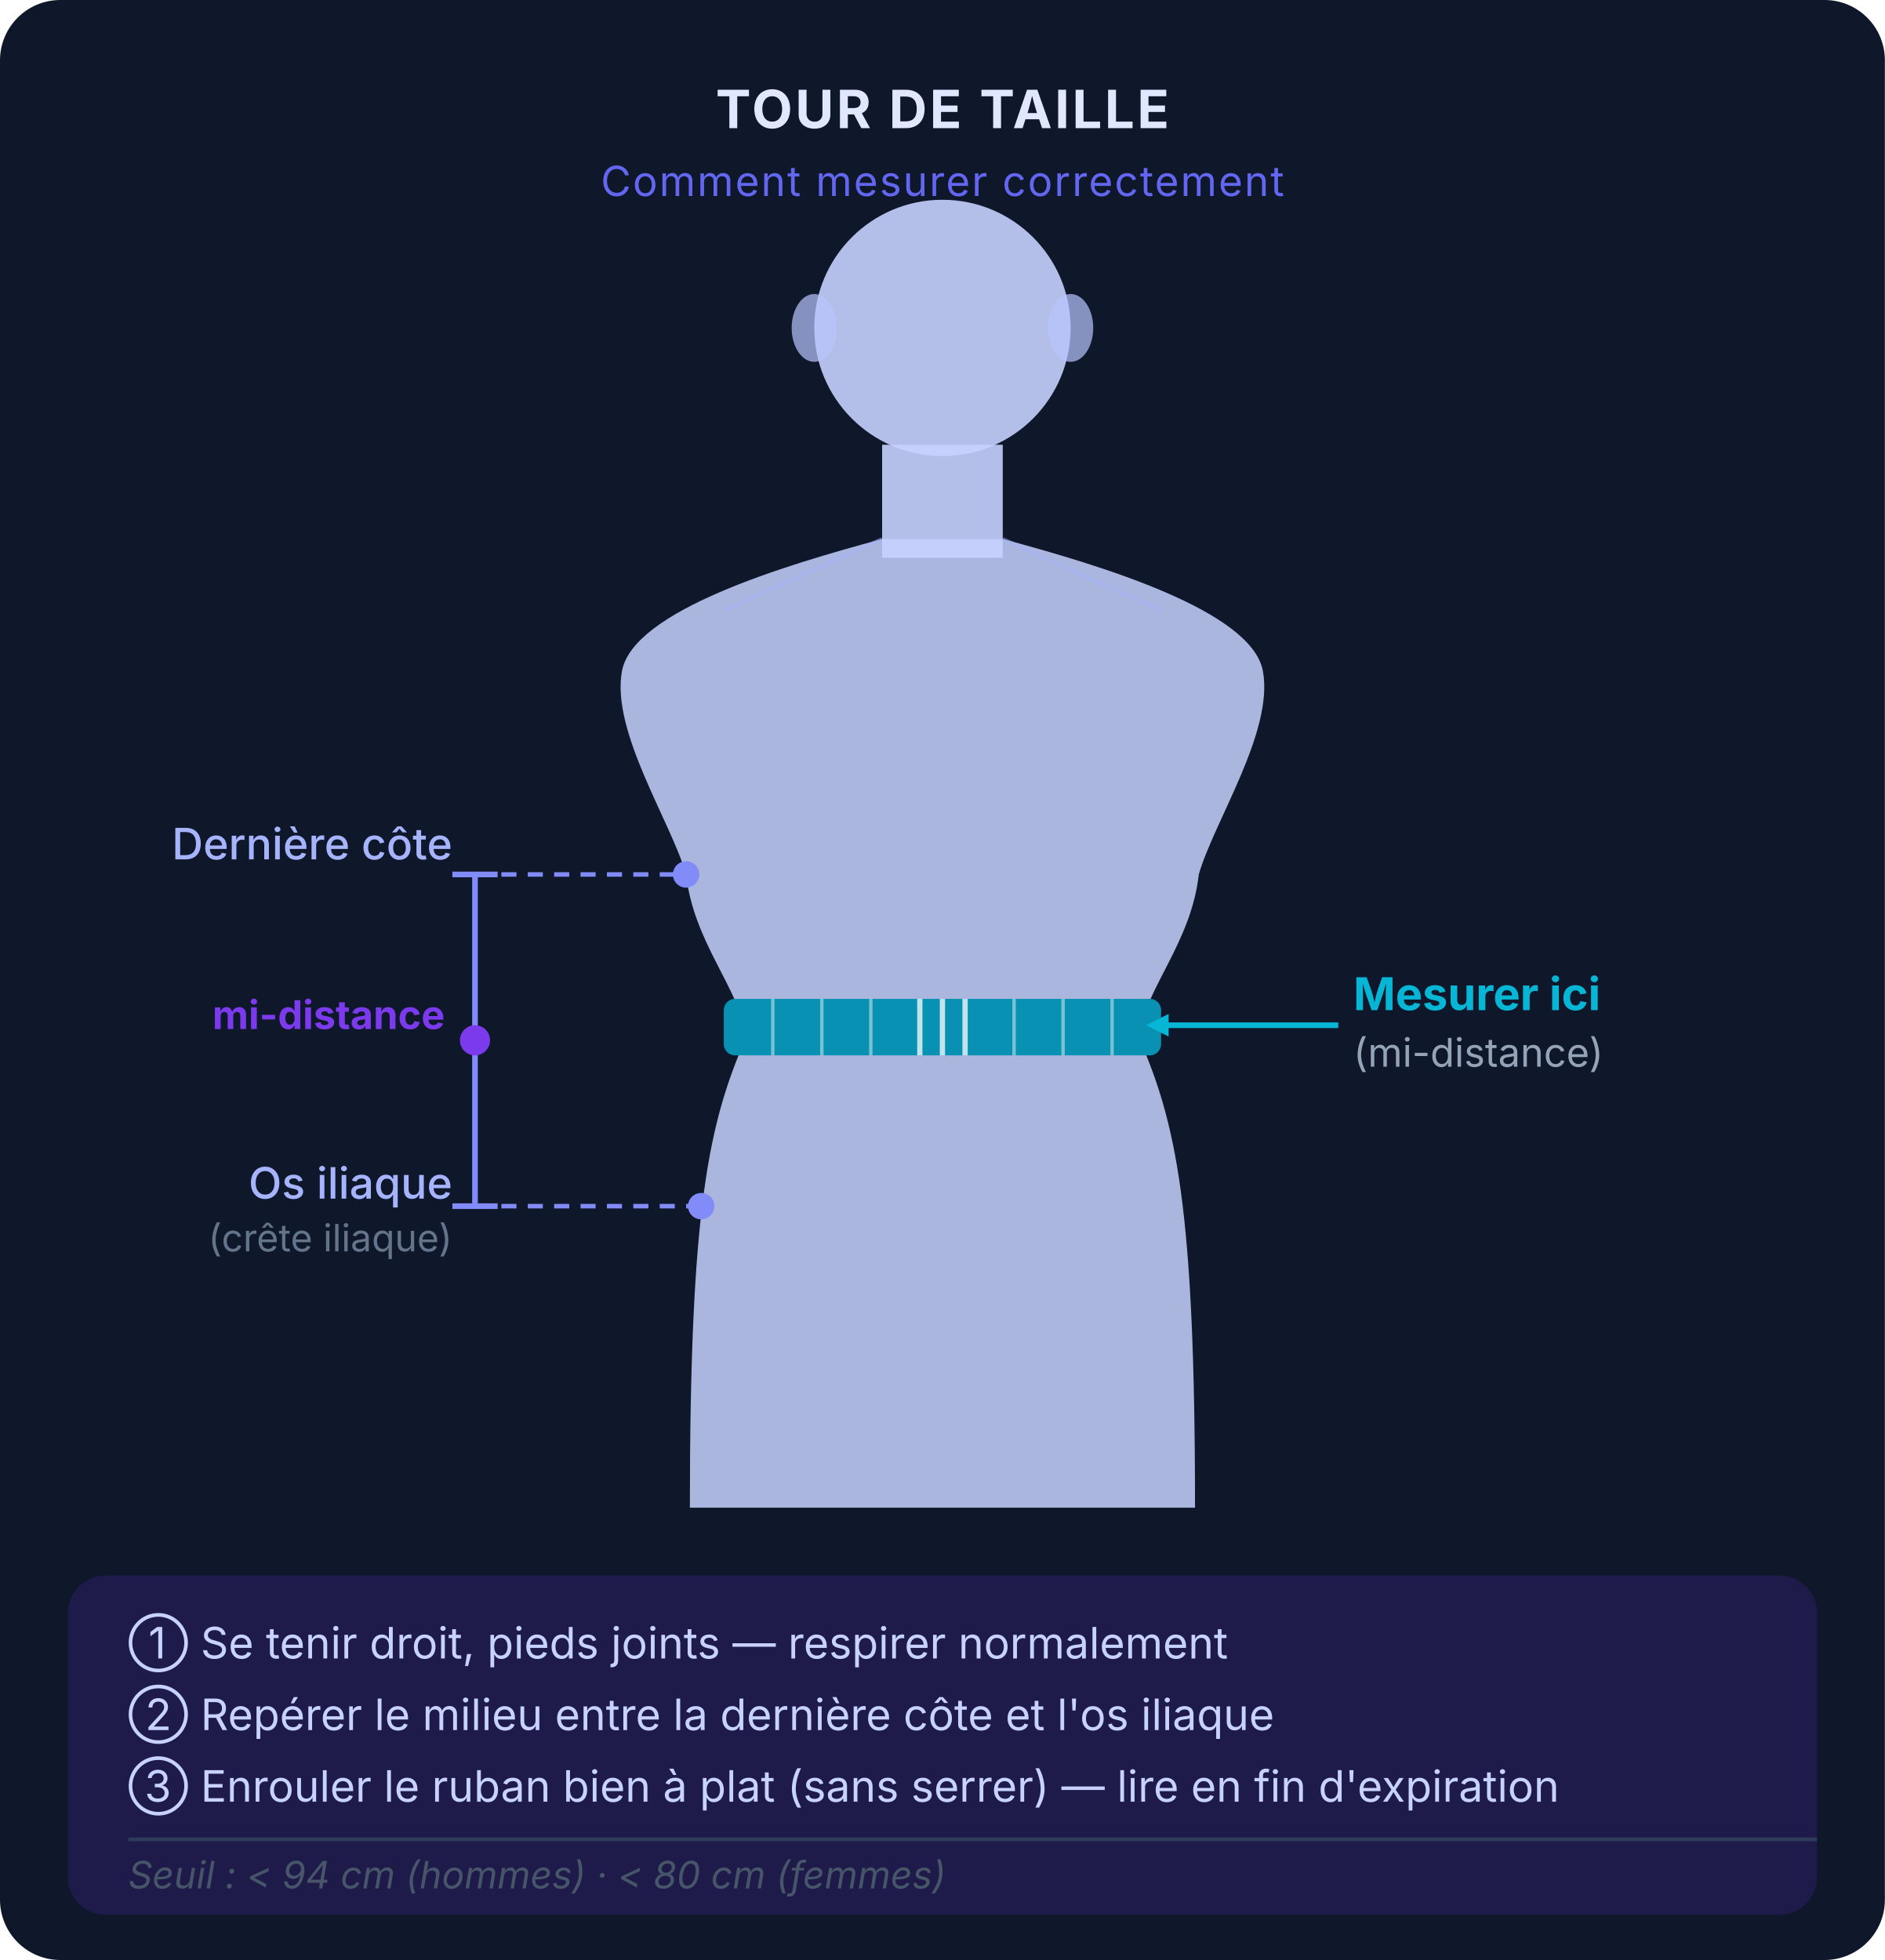
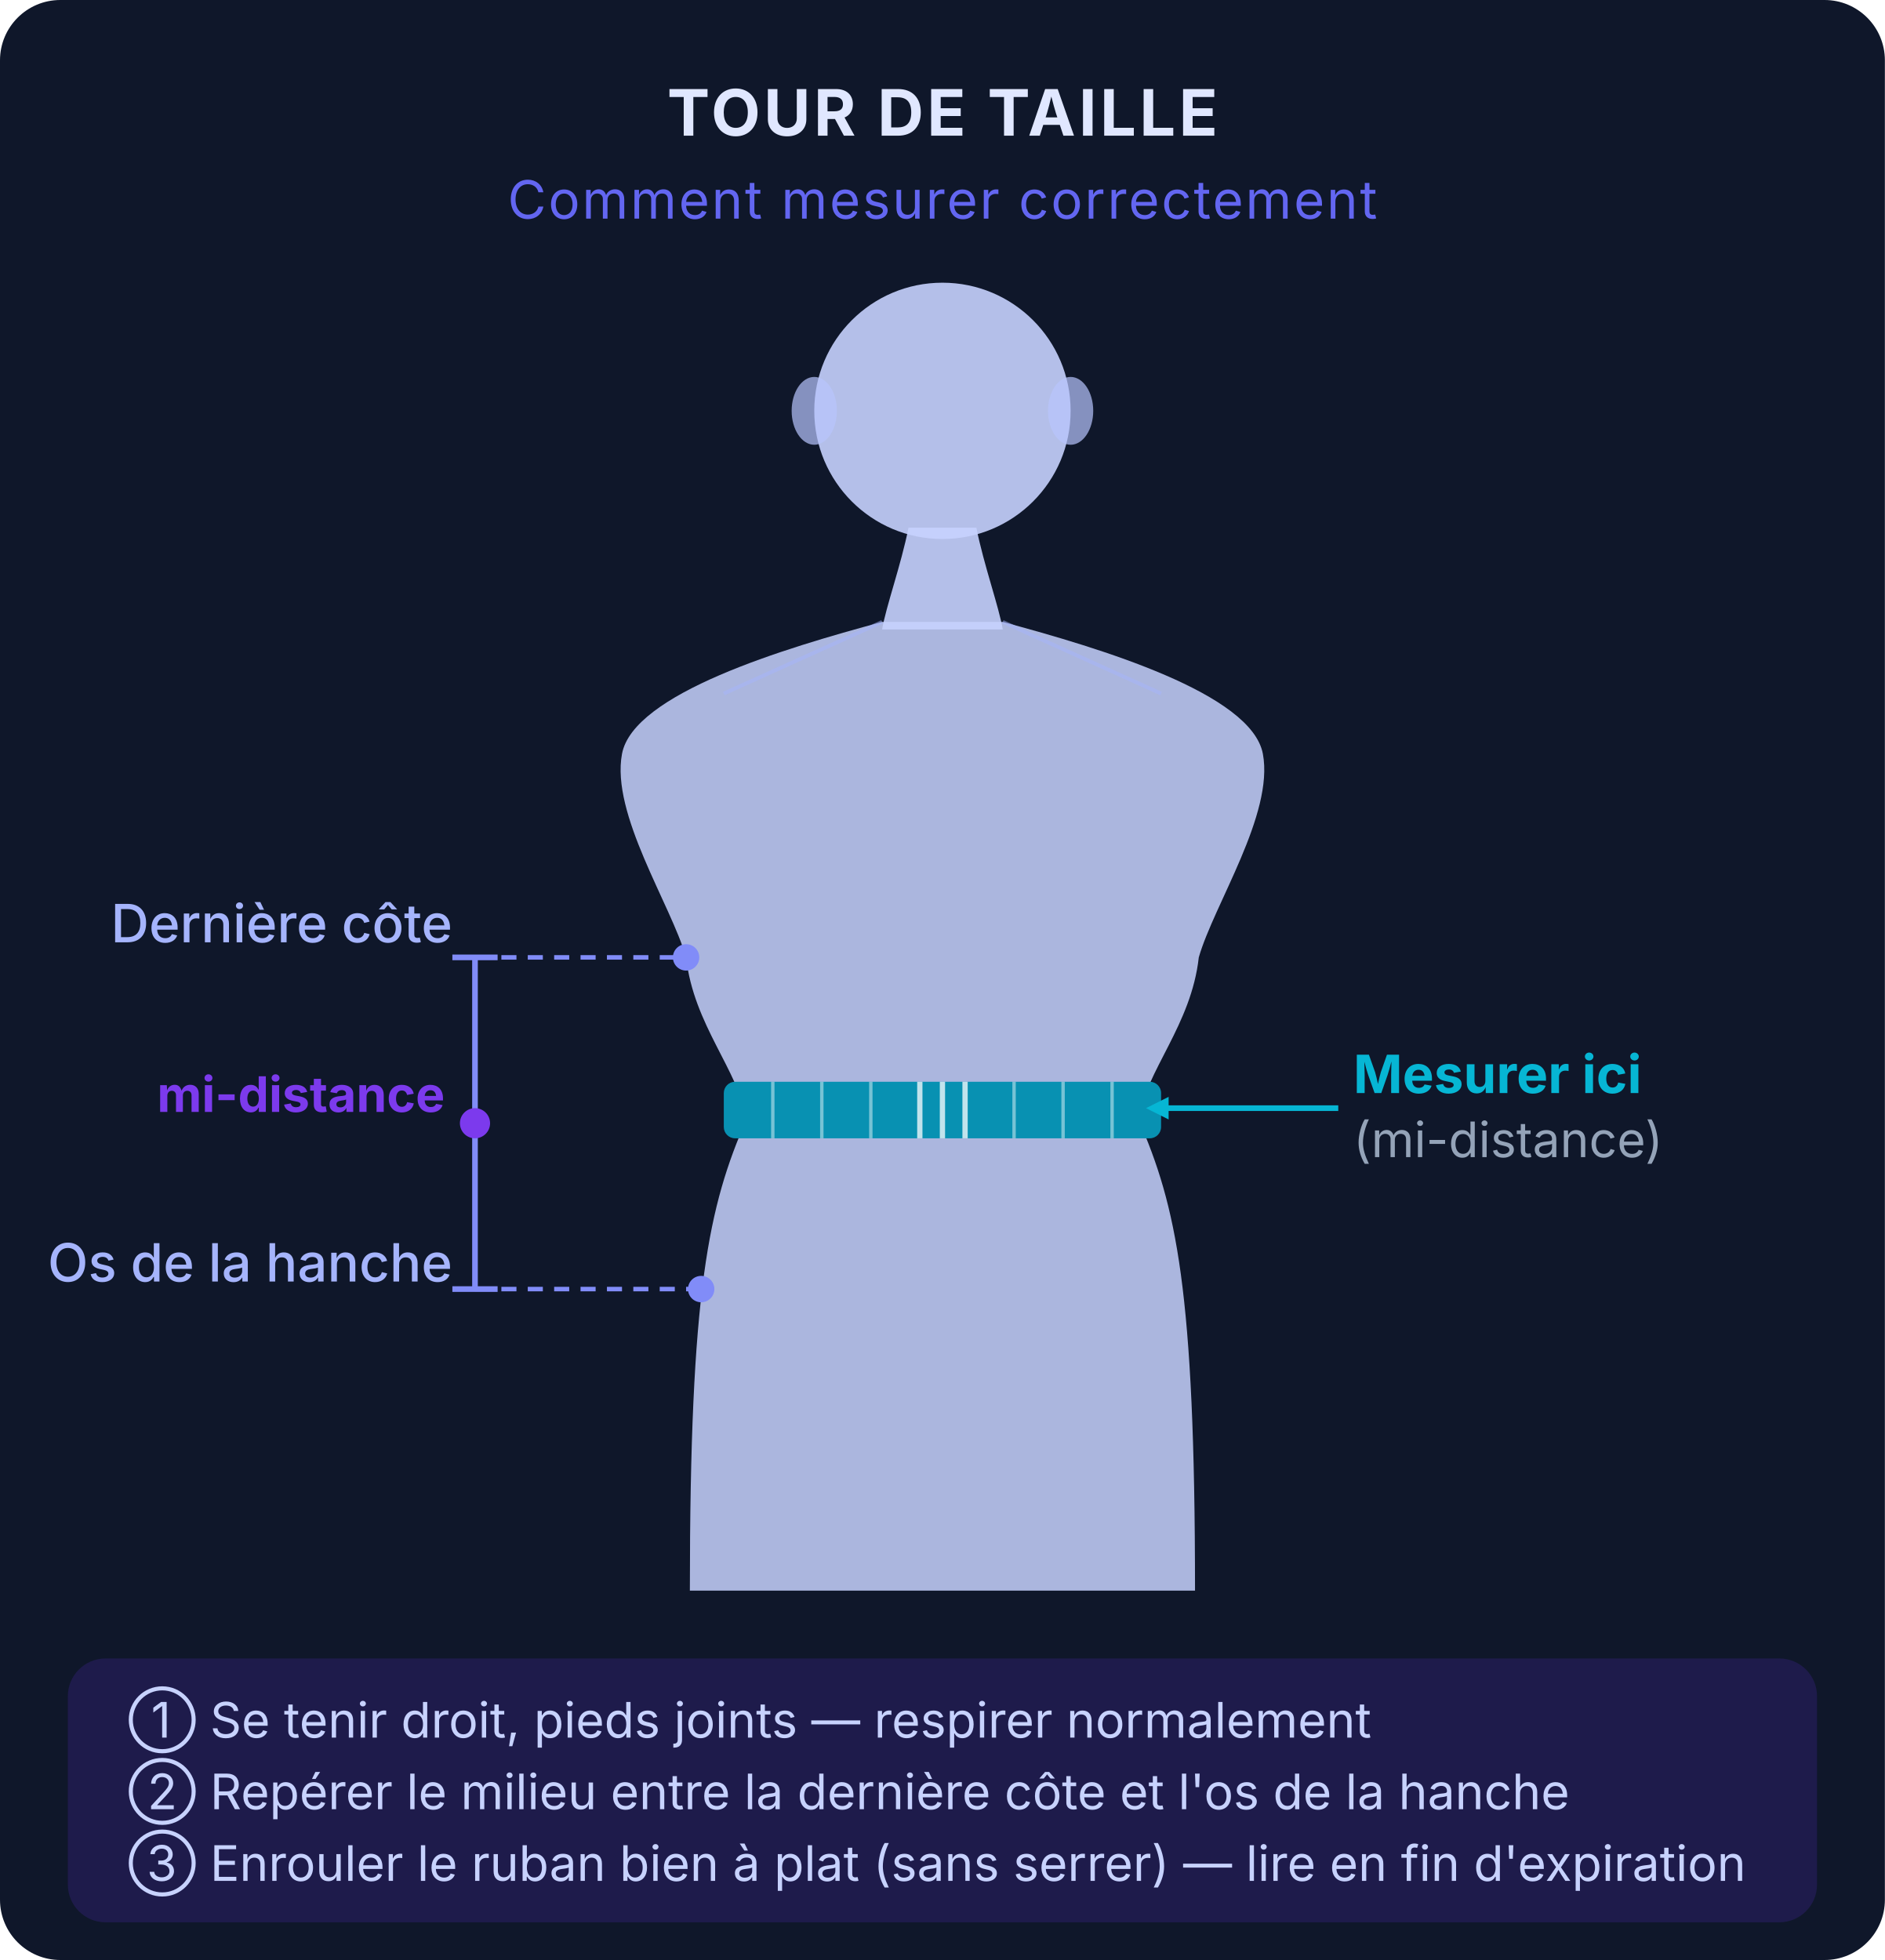
<svg xmlns="http://www.w3.org/2000/svg" width="500" height="520" font-family="system-ui,-apple-system,sans-serif">
  <rect width="500" height="520" fill="#0f172a" rx="16" />
-   <text x="250" y="34" text-anchor="middle" fill="#e0e7ff" font-size="14" font-weight="700" letter-spacing="0.05em">TOUR DE TAILLE</text>
-   <text x="250" y="52" text-anchor="middle" fill="#6366f1" font-size="11" letter-spacing="0.04em">Comment mesurer correctement</text>
-   <circle cx="250" cy="87" r="34" fill="#c7d2fe" opacity="0.9" />
-   <ellipse cx="216" cy="87" rx="6" ry="9" fill="#b8c5fd" opacity="0.7" />
-   <ellipse cx="284" cy="87" rx="6" ry="9" fill="#b8c5fd" opacity="0.7" />
-   <rect x="234" y="118" width="32" height="30" fill="#c7d2fe" opacity="0.9" />
-   <path d="M234,143 C208,150 168,162 165,178 C162,194 178,218 182,232 C184,250 196,262 198,275 C188,298 183,320 183,400 L317,400 C317,320 312,298 302,275 C304,262 316,250 318,232 C322,218 338,194 335,178 C332,162 292,150 266,143 Z" fill="#c7d2fe" opacity="0.85" />
-   <line x1="234" y1="143" x2="192" y2="162" stroke="#a5b4fc" stroke-width="1" opacity="0.5" />
-   <line x1="266" y1="143" x2="308" y2="162" stroke="#a5b4fc" stroke-width="1" opacity="0.5" />
-   <rect x="192" y="265" width="116" height="15" rx="3" fill="#0891b2" />
-   <line x1="205" y1="265" x2="205" y2="280" stroke="rgba(255,255,255,0.45)" stroke-width="0.9" />
-   <line x1="218" y1="265" x2="218" y2="280" stroke="rgba(255,255,255,0.45)" stroke-width="0.9" />
-   <line x1="231" y1="265" x2="231" y2="280" stroke="rgba(255,255,255,0.45)" stroke-width="0.9" />
-   <line x1="244" y1="265" x2="244" y2="280" stroke="rgba(255,255,255,0.75)" stroke-width="1.4" />
-   <line x1="250" y1="265" x2="250" y2="280" stroke="rgba(255,255,255,0.75)" stroke-width="1.4" />
-   <line x1="256" y1="265" x2="256" y2="280" stroke="rgba(255,255,255,0.75)" stroke-width="1.4" />
-   <line x1="269" y1="265" x2="269" y2="280" stroke="rgba(255,255,255,0.45)" stroke-width="0.9" />
-   <line x1="282" y1="265" x2="282" y2="280" stroke="rgba(255,255,255,0.45)" stroke-width="0.9" />
-   <line x1="295" y1="265" x2="295" y2="280" stroke="rgba(255,255,255,0.45)" stroke-width="0.9" />
-   <line x1="126" y1="232" x2="126" y2="320" stroke="#818cf8" stroke-width="1.5" />
-   <line x1="120" y1="232" x2="132" y2="232" stroke="#818cf8" stroke-width="1.5" />
-   <line x1="120" y1="320" x2="132" y2="320" stroke="#818cf8" stroke-width="1.5" />
-   <circle cx="126" cy="276" r="4" fill="#7c3aed" />
-   <line x1="126" y1="232" x2="182" y2="232" stroke="#818cf8" stroke-width="1.2" stroke-dasharray="4 3" />
-   <circle cx="182" cy="232" r="3.5" fill="#818cf8" />
-   <line x1="126" y1="320" x2="186" y2="320" stroke="#818cf8" stroke-width="1.2" stroke-dasharray="4 3" />
-   <circle cx="186" cy="320" r="3.5" fill="#818cf8" />
-   <text x="120" y="228" text-anchor="end" fill="#a5b4fc" font-size="11.5" font-weight="500">Dernière côte</text>
-   <text x="120" y="318" text-anchor="end" fill="#a5b4fc" font-size="11.5" font-weight="500">Os iliaque</text>
-   <text x="120" y="332" text-anchor="end" fill="#64748b" font-size="10">(crête iliaque)</text>
-   <text x="118" y="273" text-anchor="end" fill="#7c3aed" font-size="10.5" font-weight="700">mi-distance</text>
-   <line x1="308" y1="272" x2="355" y2="272" stroke="#06b6d4" stroke-width="1.5" />
-   <polygon points="310,269 310,275 304,272" fill="#06b6d4" />
-   <text x="359" y="268" fill="#06b6d4" font-size="12" font-weight="700">Mesurer ici</text>
-   <text x="359" y="283" fill="#94a3b8" font-size="10.5">(mi-distance)</text>
-   <rect x="18" y="418" width="464" height="90" rx="10" fill="#1e1b4b" />
-   <text x="34" y="440" fill="#c7d2fe" font-size="11.5">① Se tenir droit, pieds joints — respirer normalement</text>
-   <text x="34" y="459" fill="#c7d2fe" font-size="11.5">② Repérer le milieu entre la dernière côte et l'os iliaque</text>
-   <text x="34" y="478" fill="#c7d2fe" font-size="11.5">③ Enrouler le ruban bien à plat (sans serrer) — lire en fin d'expiration</text>
-   <line x1="34" y1="488" x2="482" y2="488" stroke="#2e3a5a" stroke-width="1" />
-   <text x="34" y="501" fill="#475569" font-size="10" font-style="italic">Seuil : &lt; 94 cm (hommes)  ·  &lt; 80 cm (femmes)</text>
+   <text x="250" y="36" text-anchor="middle" fill="#e0e7ff" font-size="17" font-weight="700" letter-spacing="0.05em">TOUR DE TAILLE</text>
+   <text x="250" y="58" text-anchor="middle" fill="#6366f1" font-size="14" letter-spacing="0.04em">Comment mesurer correctement</text>
+   <circle cx="250" cy="109" r="34" fill="#c7d2fe" opacity="0.9" />
+   <ellipse cx="216" cy="109" rx="6" ry="9" fill="#b8c5fd" opacity="0.7" />
+   <ellipse cx="284" cy="109" rx="6" ry="9" fill="#b8c5fd" opacity="0.7" />
+   <path d="M241,140 C239,150 235,161 234,167 L266,167 C265,161 261,150 259,140 Z" fill="#c7d2fe" opacity="0.9" />
+   <path d="M234,165 C208,172 168,184 165,200 C162,216 178,240 182,254 C184,272 196,284 198,297 C188,320 183,342 183,422 L317,422 C317,342 312,320 302,297 C304,284 316,272 318,254 C322,240 338,216 335,200 C332,184 292,172 266,165 Z" fill="#c7d2fe" opacity="0.85" />
+   <line x1="234" y1="165" x2="192" y2="184" stroke="#a5b4fc" stroke-width="1" opacity="0.5" />
+   <line x1="266" y1="165" x2="308" y2="184" stroke="#a5b4fc" stroke-width="1" opacity="0.5" />
+   <rect x="192" y="287" width="116" height="15" rx="3" fill="#0891b2" />
+   <line x1="205" y1="287" x2="205" y2="302" stroke="rgba(255,255,255,0.45)" stroke-width="0.9" />
+   <line x1="218" y1="287" x2="218" y2="302" stroke="rgba(255,255,255,0.45)" stroke-width="0.9" />
+   <line x1="231" y1="287" x2="231" y2="302" stroke="rgba(255,255,255,0.45)" stroke-width="0.9" />
+   <line x1="244" y1="287" x2="244" y2="302" stroke="rgba(255,255,255,0.75)" stroke-width="1.4" />
+   <line x1="250" y1="287" x2="250" y2="302" stroke="rgba(255,255,255,0.75)" stroke-width="1.4" />
+   <line x1="256" y1="287" x2="256" y2="302" stroke="rgba(255,255,255,0.75)" stroke-width="1.4" />
+   <line x1="269" y1="287" x2="269" y2="302" stroke="rgba(255,255,255,0.45)" stroke-width="0.9" />
+   <line x1="282" y1="287" x2="282" y2="302" stroke="rgba(255,255,255,0.45)" stroke-width="0.9" />
+   <line x1="295" y1="287" x2="295" y2="302" stroke="rgba(255,255,255,0.45)" stroke-width="0.9" />
+   <line x1="126" y1="254" x2="126" y2="342" stroke="#818cf8" stroke-width="1.5" />
+   <line x1="120" y1="254" x2="132" y2="254" stroke="#818cf8" stroke-width="1.5" />
+   <line x1="120" y1="342" x2="132" y2="342" stroke="#818cf8" stroke-width="1.5" />
+   <circle cx="126" cy="298" r="4" fill="#7c3aed" />
+   <line x1="126" y1="254" x2="182" y2="254" stroke="#818cf8" stroke-width="1.2" stroke-dasharray="4 3" />
+   <circle cx="182" cy="254" r="3.5" fill="#818cf8" />
+   <line x1="126" y1="342" x2="186" y2="342" stroke="#818cf8" stroke-width="1.2" stroke-dasharray="4 3" />
+   <circle cx="186" cy="342" r="3.5" fill="#818cf8" />
+   <text x="120" y="250" text-anchor="end" fill="#a5b4fc" font-size="14" font-weight="500">Dernière côte</text>
+   <text x="120" y="340" text-anchor="end" fill="#a5b4fc" font-size="14" font-weight="500">Os de la hanche</text>
+   <text x="118" y="295" text-anchor="end" fill="#7c3aed" font-size="13" font-weight="700">mi-distance</text>
+   <line x1="308" y1="294" x2="355" y2="294" stroke="#06b6d4" stroke-width="1.5" />
+   <polygon points="310,291 310,297 304,294" fill="#06b6d4" />
+   <text x="359" y="290" fill="#06b6d4" font-size="14" font-weight="700">Mesurer ici</text>
+   <text x="359" y="307" fill="#94a3b8" font-size="13">(mi-distance)</text>
+   <rect x="18" y="440" width="464" height="70" rx="10" fill="#1e1b4b" />
+   <text x="34" y="461" fill="#c7d2fe" font-size="13">① Se tenir droit, pieds joints — respirer normalement</text>
+   <text x="34" y="480" fill="#c7d2fe" font-size="13">② Repérer le milieu entre la dernière côte et l'os de la hanche</text>
+   <text x="34" y="499" fill="#c7d2fe" font-size="13">③ Enrouler le ruban bien à plat (sans serrer) — lire en fin d'expiration</text>
</svg>
